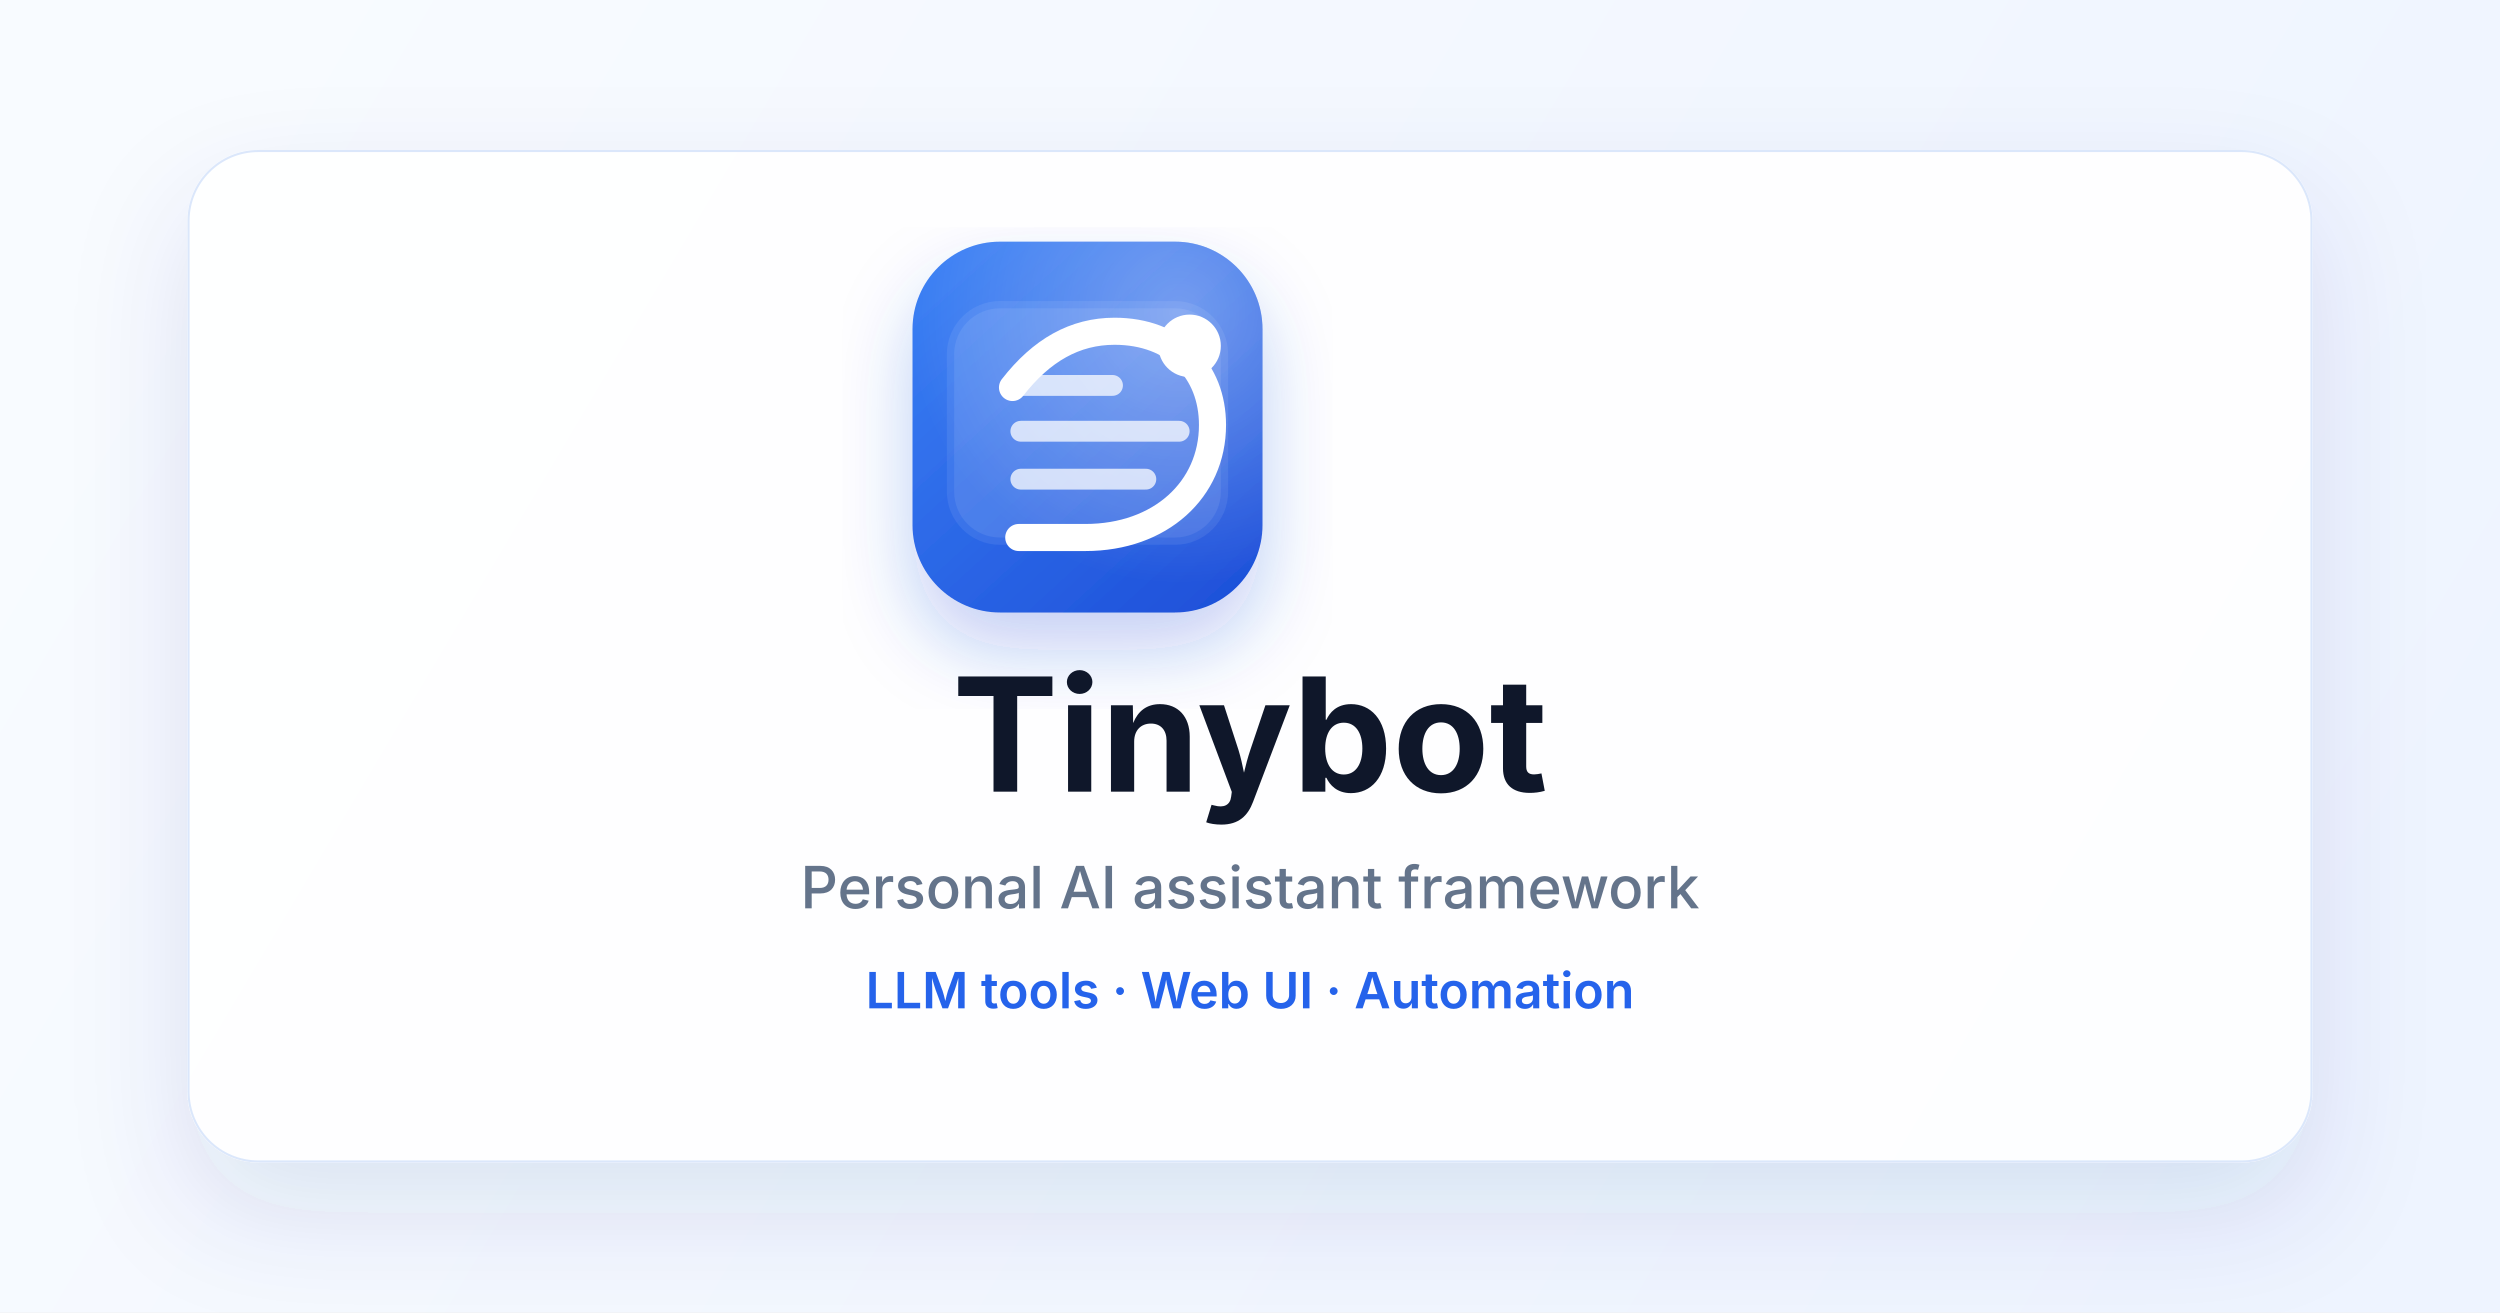
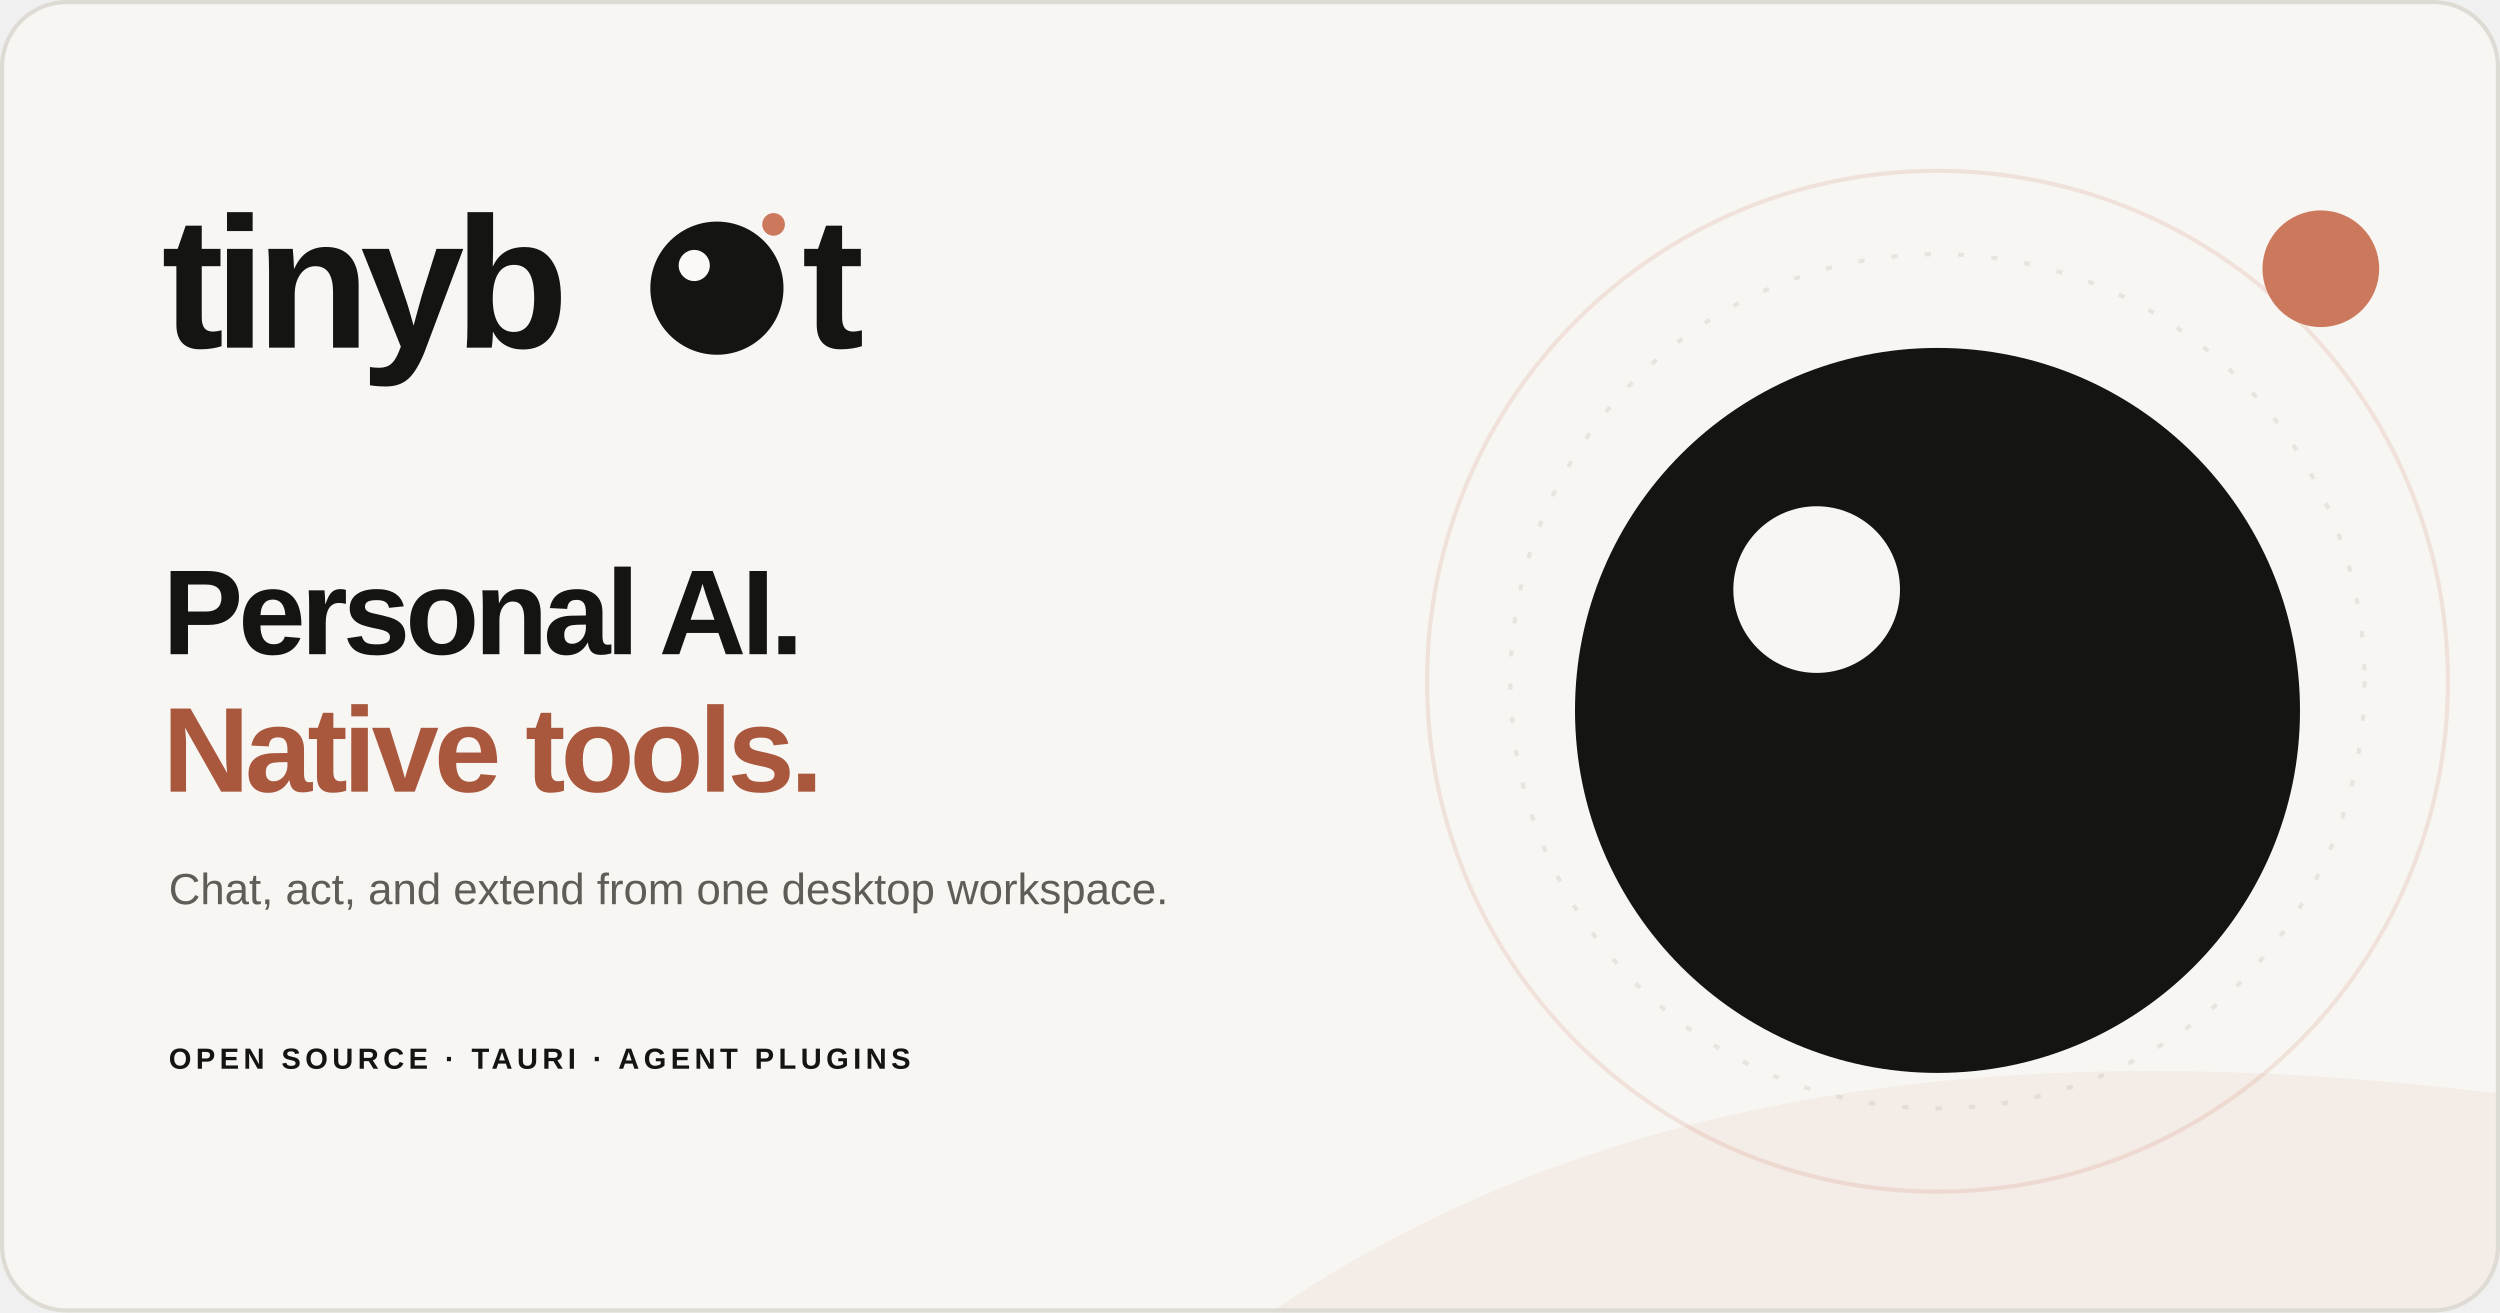
- <svg xmlns="http://www.w3.org/2000/svg" viewBox="0 0 1200 630" role="img" aria-labelledby="title desc">
+ <svg xmlns="http://www.w3.org/2000/svg" width="1200" height="630" viewBox="0 0 1200 630" role="img" aria-labelledby="title desc">
  <defs>
-     <linearGradient id="bg" x1="90" y1="40" x2="1070" y2="620" gradientUnits="userSpaceOnUse">
-       <stop offset="0" stop-color="#f8fbff" />
-       <stop offset="1" stop-color="#eef4ff" />
-     </linearGradient>
-     <linearGradient id="mark-bg" x1="426" y1="118" x2="594" y2="302" gradientUnits="userSpaceOnUse">
-       <stop offset="0" stop-color="#3b82f6" />
-       <stop offset="1" stop-color="#1d4ed8" />
-     </linearGradient>
-     <radialGradient id="mark-glow" cx="566" cy="150" r="130" gradientUnits="userSpaceOnUse">
-       <stop offset="0" stop-color="#fff" stop-opacity="0.34" />
-       <stop offset="1" stop-color="#fff" stop-opacity="0" />
-     </radialGradient>
-     <filter id="card-shadow" x="-8%" y="-12%" width="116%" height="130%" color-interpolation-filters="sRGB">
-       <feDropShadow dx="0" dy="24" stdDeviation="28" flood-color="#1e3a8a" flood-opacity="0.12" />
-     </filter>
-     <filter id="mark-shadow" x="-20%" y="-14%" width="140%" height="140%" color-interpolation-filters="sRGB">
-       <feDropShadow dx="0" dy="18" stdDeviation="18" flood-color="#1d4ed8" flood-opacity="0.26" />
-     </filter>
+     <clipPath id="frame">
+       <rect width="1200" height="630" rx="32" />
+     </clipPath>
  </defs>
-   <rect width="1200" height="630" fill="url(#bg)" />
-   <rect x="90" y="72" width="1020" height="486" rx="34" fill="#fff" opacity="0.9" filter="url(#card-shadow)" />
-   <rect x="90.5" y="72.5" width="1019" height="485" rx="33.5" fill="none" stroke="#dbe7fb" />
-   <rect x="438" y="116" width="168" height="178" rx="42" fill="url(#mark-bg)" filter="url(#mark-shadow)" />
-   <rect x="438" y="116" width="168" height="178" rx="42" fill="url(#mark-glow)" />
-   <path d="M480 148h84a22 22 0 0 1 22 22v66a22 22 0 0 1-22 22h-84a22 22 0 0 1-22-22v-66a22 22 0 0 1 22-22Z" fill="#fff" opacity="0.15" stroke="#fff" stroke-opacity="0.5" stroke-width="7" />
-   <path d="M486 186c14-18 30-27 49-27 29 0 47 19 47 45 0 31-25 54-61 54h-32" fill="none" stroke="#fff" stroke-width="13" stroke-linecap="round" stroke-linejoin="round" />
-   <path d="M490 230h60M490 207h76M490 185h44" fill="none" stroke="#fff" stroke-width="10" stroke-linecap="round" stroke-linejoin="round" opacity="0.74" />
-   <circle cx="571" cy="166" r="15" fill="#fff" />
-   <text x="600" y="380" text-anchor="middle" fill="#0f172a" font-family="Inter, Segoe UI, Arial, sans-serif" font-size="76" font-weight="700">Tinybot</text>
-   <text x="600" y="436" text-anchor="middle" fill="#64748b" font-family="Inter, Segoe UI, Arial, sans-serif" font-size="28" font-weight="500">Personal AI assistant framework</text>
-   <text x="600" y="484" text-anchor="middle" fill="#2563eb" font-family="Inter, Segoe UI, Arial, sans-serif" font-size="24" font-weight="600">LLM tools · Web UI · Automation</text>
+   <g clip-path="url(#frame)">
+     <rect width="1200" height="630" fill="#f7f6f2" />
+     <circle cx="930" cy="327" r="245" fill="none" stroke="#cc785c" stroke-width="2" opacity=".16" />
+     <circle cx="930" cy="327" r="205" fill="none" stroke="#141413" stroke-width="2" opacity=".08" stroke-dasharray="3 13" />
+     <path d="M610 630c165-113 370-132 590-105v105Z" fill="#cc785c" opacity=".08" />
+     <g transform="translate(49 54) scale(.68)">
+       <text x="42" y="166" textLength="334" lengthAdjust="spacingAndGlyphs" fill="#141413" font-family="Arial, Helvetica, sans-serif" font-size="132" font-weight="700" letter-spacing="-7">tinyb</text>
+       <circle cx="434" cy="124" r="47" fill="#141413" />
+       <circle cx="418" cy="108" r="11" fill="#faf9f5" />
+       <circle cx="474" cy="79" r="8" fill="#cc785c" />
+       <text x="494" y="166" fill="#141413" font-family="Arial, Helvetica, sans-serif" font-size="132" font-weight="700" letter-spacing="-7">t</text>
+     </g>
+     <text x="78" y="314" fill="#141413" font-family="Arial, Helvetica, sans-serif" font-size="58" font-weight="700" letter-spacing="-2.3">Personal AI.</text>
+     <text x="78" y="380" fill="#a9583e" font-family="Arial, Helvetica, sans-serif" font-size="58" font-weight="700" letter-spacing="-2.3">Native tools.</text>
+     <text x="81" y="434" fill="#5f5d57" font-family="Arial, Helvetica, sans-serif" font-size="21">Chat, act, and extend from one desktop workspace.</text>
+     <text x="81" y="513" fill="#141413" font-family="Arial, Helvetica, sans-serif" font-size="14" font-weight="700" letter-spacing="2.1">OPEN SOURCE   ·   TAURI   ·   AGENT PLUGINS</text>
+     <circle cx="930" cy="341" r="174" fill="#141413" />
+     <circle cx="872" cy="283" r="40" fill="#f7f6f2" />
+     <circle cx="1114" cy="129" r="28" fill="#cc785c" />
+   </g>
+   <rect x="1" y="1" width="1198" height="628" rx="31" fill="none" stroke="#dedbd4" stroke-width="2" />
</svg>
